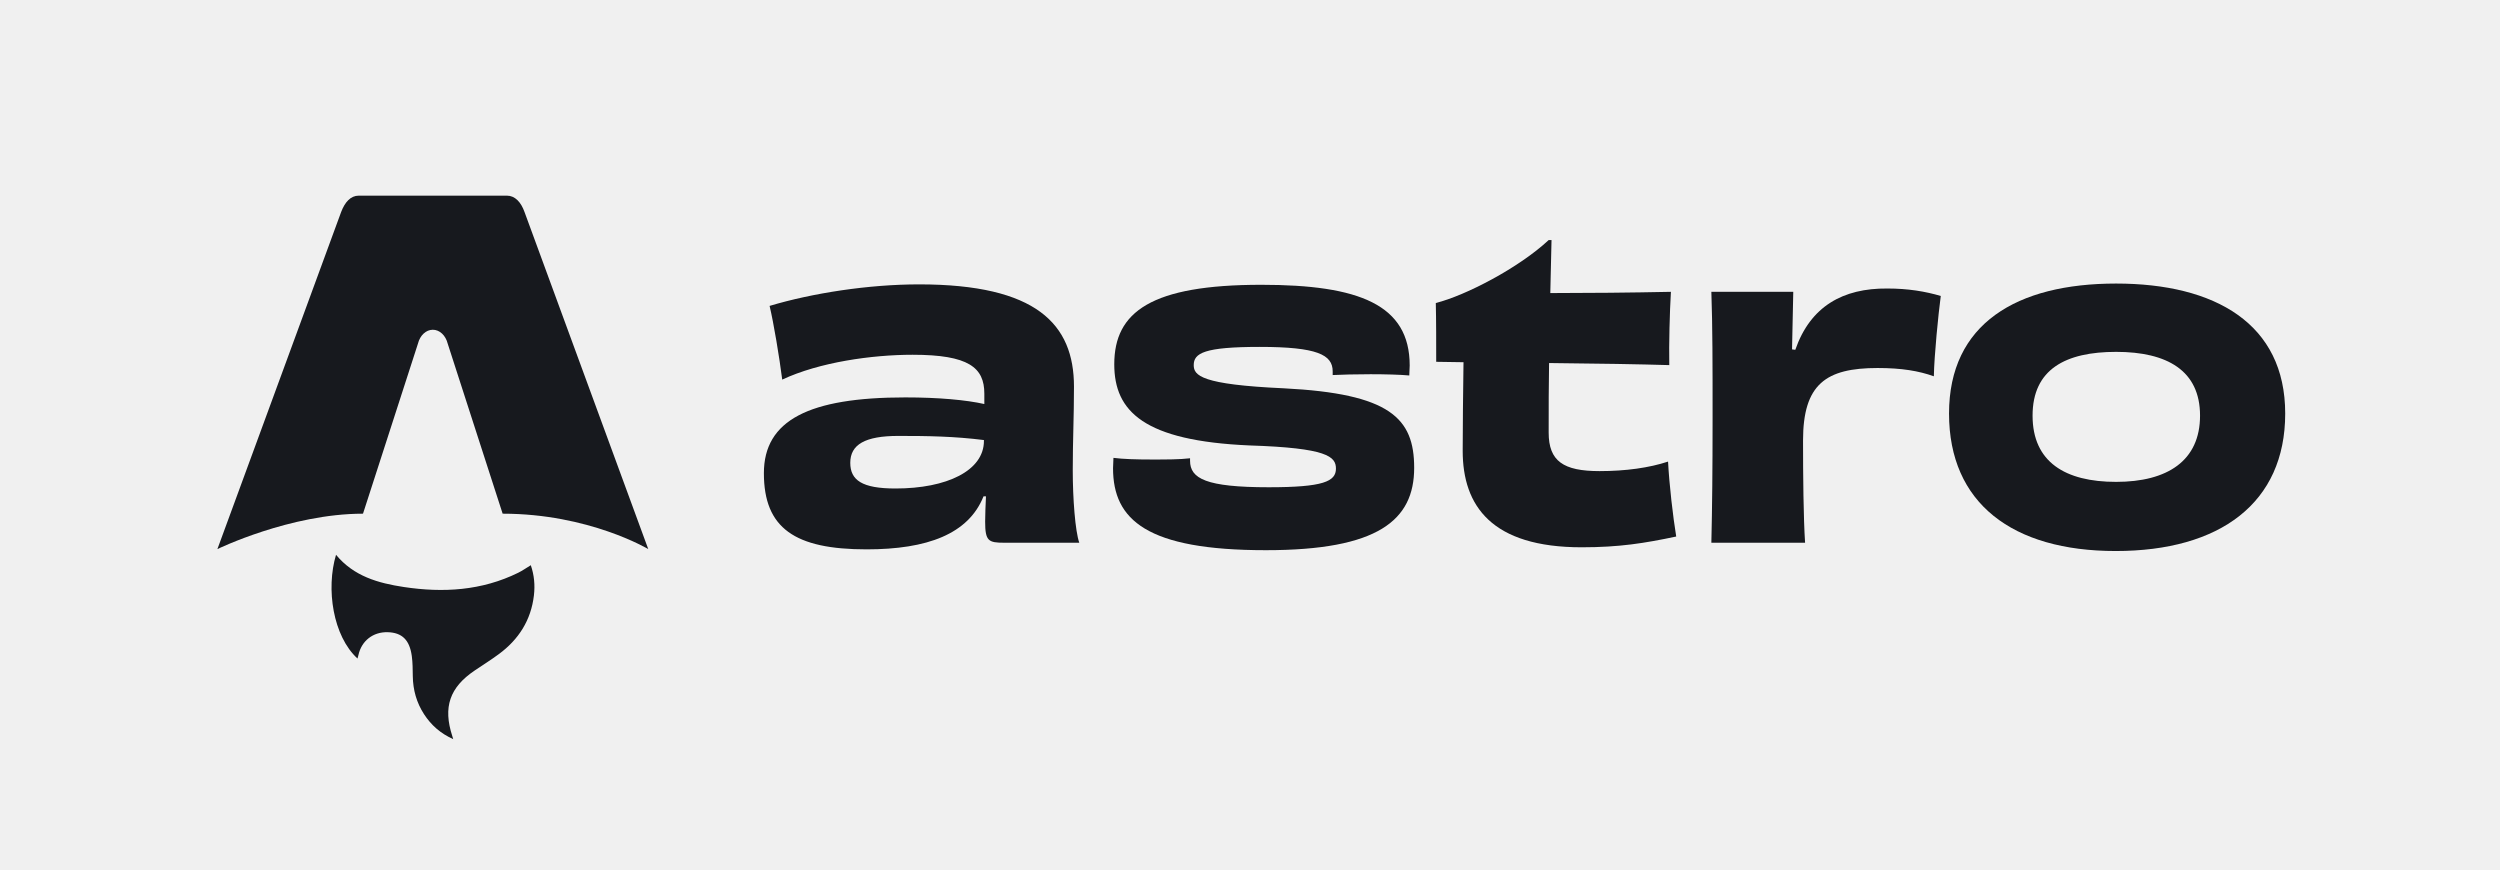
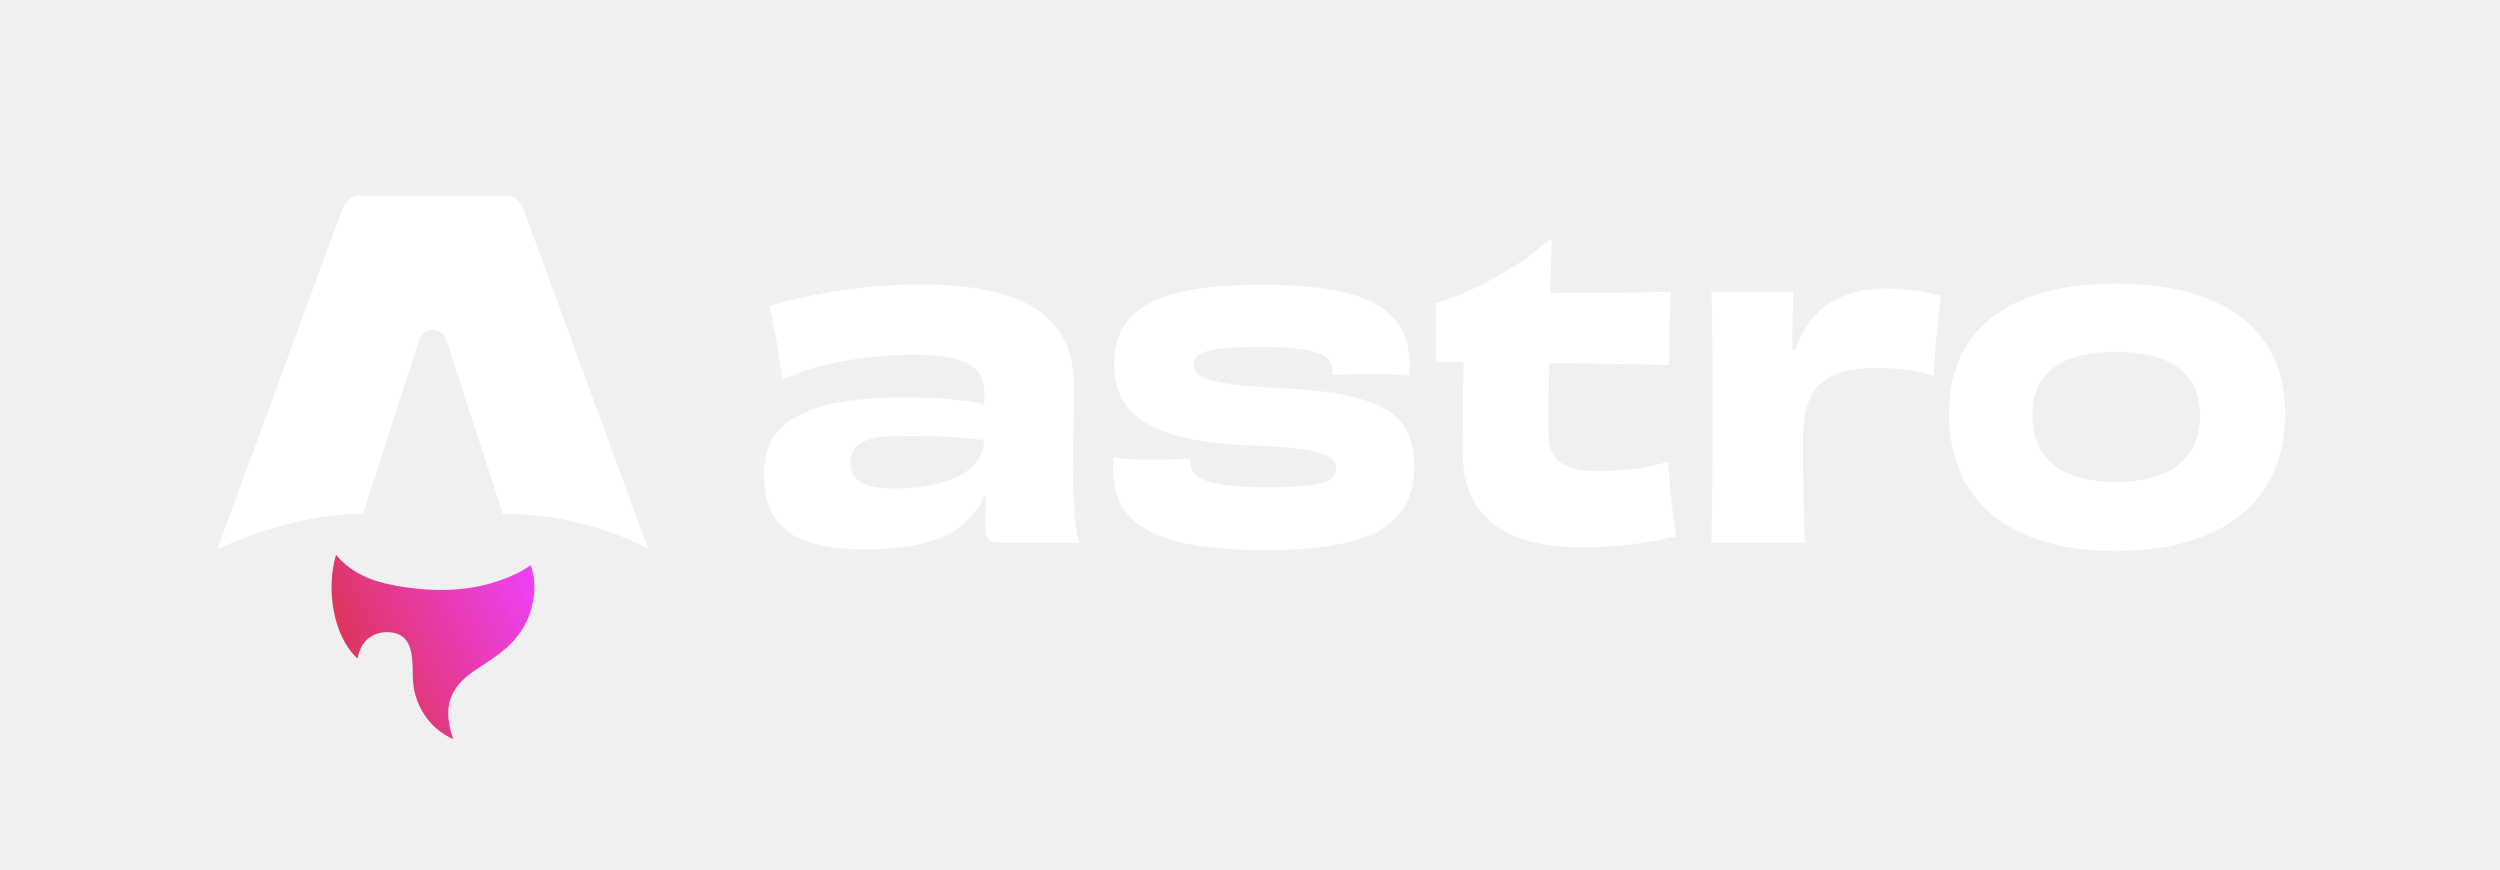
<svg xmlns="http://www.w3.org/2000/svg" width="460" height="160" viewBox="0 0 460 160" fill="none">
-   <path d="M65.784 121.175C61.267 117.045 59.948 108.368 61.83 102.082C65.094 106.045 69.616 107.301 74.3 108.009C81.531 109.103 88.632 108.694 95.349 105.389C96.117 105.011 96.828 104.507 97.667 103.998C98.297 105.826 98.461 107.672 98.241 109.551C97.706 114.127 95.429 117.662 91.807 120.341C90.359 121.413 88.826 122.371 87.33 123.382C82.735 126.487 81.492 130.129 83.218 135.427C83.259 135.556 83.296 135.685 83.389 136C81.043 134.95 79.329 133.421 78.023 131.411C76.644 129.289 75.988 126.942 75.953 124.403C75.936 123.167 75.936 121.92 75.77 120.702C75.364 117.732 73.969 116.402 71.343 116.325C68.647 116.247 66.514 117.913 65.949 120.538C65.905 120.739 65.843 120.938 65.78 121.172L65.784 121.175Z" fill="#17191E" />
-   <path d="M40 101.034C40 101.034 53.377 94.518 66.792 94.518L76.907 63.215C77.285 61.702 78.391 60.673 79.639 60.673C80.888 60.673 81.993 61.702 82.372 63.215L92.486 94.518C108.374 94.518 119.279 101.034 119.279 101.034C119.279 101.034 96.556 39.133 96.511 39.009C95.859 37.179 94.758 36 93.274 36H66.007C64.523 36 63.466 37.179 62.77 39.009C62.721 39.131 40 101.034 40 101.034Z" fill="#17191E" />
-   <path d="M181.043 81.123C181.043 86.608 174.22 89.884 164.773 89.884C158.624 89.884 156.45 88.36 156.45 85.16C156.45 81.808 159.149 80.209 165.297 80.209C170.846 80.209 175.569 80.285 181.043 80.97V81.123ZM181.118 74.342C177.744 73.581 172.645 73.123 166.572 73.123C148.877 73.123 140.555 77.314 140.555 87.065C140.555 97.198 146.253 101.083 159.449 101.083C170.621 101.083 178.193 98.264 180.968 91.331H181.417C181.342 93.007 181.267 94.683 181.267 95.978C181.267 99.559 181.867 99.864 184.791 99.864H198.587C197.837 97.731 197.387 91.712 197.387 86.532C197.387 80.97 197.612 76.78 197.612 71.143C197.612 59.639 190.715 52.325 169.121 52.325C159.824 52.325 149.477 53.925 141.605 56.287C142.354 59.41 143.404 65.734 143.929 69.847C150.752 66.648 160.424 65.276 167.922 65.276C178.268 65.276 181.118 67.638 181.118 72.438V74.342Z" fill="#17191E" />
-   <path d="M218.971 84.322C217.097 84.551 214.547 84.551 211.923 84.551C209.149 84.551 206.6 84.475 204.875 84.246C204.875 84.856 204.8 85.541 204.8 86.151C204.8 95.674 211.023 101.235 232.917 101.235C253.535 101.235 260.208 95.75 260.208 86.075C260.208 76.933 255.785 72.438 236.216 71.447C220.995 70.762 219.646 69.086 219.646 67.181C219.646 64.972 221.595 63.829 231.792 63.829C242.364 63.829 245.213 65.276 245.213 68.324V69.009C246.712 68.933 249.412 68.857 252.186 68.857C254.81 68.857 257.659 68.933 259.309 69.086C259.309 68.4 259.384 67.79 259.384 67.257C259.384 56.058 250.086 52.401 232.092 52.401C211.848 52.401 205.025 57.353 205.025 67.029C205.025 75.714 210.499 81.123 229.918 81.961C244.238 82.418 245.813 84.018 245.813 86.227C245.813 88.589 243.488 89.655 233.442 89.655C221.895 89.655 218.971 88.055 218.971 84.779V84.322Z" fill="#17191E" />
-   <path d="M284.955 44.173C279.482 49.278 269.66 54.382 264.187 55.753C264.262 58.572 264.262 63.753 264.262 66.572L269.285 66.648C269.21 72.057 269.135 78.609 269.135 82.951C269.135 93.084 274.458 100.702 291.028 100.702C298.001 100.702 302.65 99.94 308.423 98.721C307.823 94.988 307.148 89.274 306.923 84.932C303.474 86.075 299.126 86.684 294.327 86.684C287.654 86.684 284.955 84.856 284.955 79.599C284.955 75.028 284.955 70.762 285.03 66.8C293.578 66.876 302.125 67.029 307.148 67.181C307.073 63.219 307.223 57.506 307.448 53.696C300.175 53.849 292.003 53.925 285.255 53.925C285.33 50.573 285.405 47.373 285.48 44.173H284.955Z" fill="#17191E" />
-   <path d="M329.736 64.286C329.811 60.324 329.886 56.972 329.961 53.696H314.89C315.115 60.248 315.115 66.953 315.115 76.78C315.115 86.608 315.04 93.388 314.89 99.864H332.135C331.835 95.293 331.76 87.598 331.76 81.046C331.76 70.686 335.959 67.714 345.481 67.714C349.905 67.714 353.054 68.248 355.828 69.238C355.903 65.353 356.653 57.81 357.102 54.458C354.253 53.62 351.104 53.087 347.28 53.087C339.108 53.011 333.11 56.363 330.336 64.362L329.736 64.286Z" fill="#17191E" />
-   <path d="M404.808 76.475C404.808 84.779 398.81 88.665 389.363 88.665C379.991 88.665 373.993 85.008 373.993 76.475C373.993 67.943 380.066 64.743 389.363 64.743C398.735 64.743 404.808 68.171 404.808 76.475ZM420.478 76.094C420.478 59.563 407.582 52.173 389.363 52.173C371.069 52.173 358.622 59.563 358.622 76.094C358.622 92.55 370.244 101.388 389.288 101.388C408.482 101.388 420.478 92.55 420.478 76.094Z" fill="#17191E" />
+   <path d="M65.785 121.175C61.267 117.045 59.948 108.368 61.83 102.082C65.094 106.045 69.616 107.301 74.3 108.009C81.531 109.103 88.632 108.694 95.349 105.389C96.117 105.011 96.828 104.507 97.667 103.998C98.297 105.826 98.462 107.672 98.241 109.551C97.706 114.127 95.429 117.662 91.807 120.341C90.359 121.413 88.826 122.371 87.33 123.382C82.735 126.487 81.492 130.129 83.218 135.427C83.259 135.556 83.296 135.685 83.389 136C81.043 134.95 79.329 133.421 78.023 131.411C76.644 129.289 75.988 126.942 75.953 124.403C75.936 123.167 75.936 121.92 75.77 120.702C75.364 117.732 73.969 116.402 71.343 116.325C68.647 116.247 66.514 117.913 65.949 120.538C65.905 120.739 65.843 120.938 65.78 121.172L65.785 121.175Z" fill="white" />
+   <path d="M65.785 121.175C61.267 117.045 59.948 108.368 61.83 102.082C65.094 106.045 69.616 107.301 74.3 108.009C81.531 109.103 88.632 108.694 95.349 105.389C96.117 105.011 96.828 104.507 97.667 103.998C98.297 105.826 98.462 107.672 98.241 109.551C97.706 114.127 95.429 117.662 91.807 120.341C90.359 121.413 88.826 122.371 87.33 123.382C82.735 126.487 81.492 130.129 83.218 135.427C83.259 135.556 83.296 135.685 83.389 136C81.043 134.95 79.329 133.421 78.023 131.411C76.644 129.289 75.988 126.942 75.953 124.403C75.936 123.167 75.936 121.92 75.77 120.702C75.364 117.732 73.969 116.402 71.343 116.325C68.647 116.247 66.514 117.913 65.949 120.538C65.905 120.739 65.843 120.938 65.78 121.172L65.785 121.175Z" fill="url(#paint0_linear_1_33)" />
+   <path d="M40 101.034C40 101.034 53.377 94.518 66.792 94.518L76.907 63.215C77.285 61.702 78.391 60.673 79.639 60.673C80.888 60.673 81.993 61.702 82.372 63.215L92.486 94.518C108.374 94.518 119.279 101.034 119.279 101.034C119.279 101.034 96.556 39.133 96.511 39.009C95.859 37.179 94.758 36 93.274 36H66.007C64.523 36 63.466 37.179 62.77 39.009C62.721 39.131 40 101.034 40 101.034Z" fill="white" />
+   <path d="M181.043 81.123C181.043 86.608 174.22 89.884 164.773 89.884C158.624 89.884 156.45 88.36 156.45 85.16C156.45 81.808 159.149 80.209 165.297 80.209C170.846 80.209 175.569 80.285 181.043 80.97V81.123ZM181.118 74.342C177.744 73.581 172.645 73.123 166.572 73.123C148.877 73.123 140.555 77.314 140.555 87.065C140.555 97.198 146.253 101.083 159.449 101.083C170.621 101.083 178.193 98.264 180.968 91.331H181.417C181.342 93.007 181.268 94.683 181.268 95.978C181.268 99.559 181.867 99.864 184.791 99.864H198.587C197.837 97.731 197.388 91.712 197.388 86.532C197.388 80.97 197.612 76.78 197.612 71.143C197.612 59.639 190.715 52.325 169.121 52.325C159.824 52.325 149.477 53.925 141.605 56.287C142.354 59.41 143.404 65.734 143.929 69.847C150.752 66.648 160.424 65.276 167.922 65.276C178.268 65.276 181.118 67.638 181.118 72.438V74.342Z" fill="white" />
+   <path d="M218.971 84.322C217.097 84.551 214.547 84.551 211.923 84.551C209.149 84.551 206.6 84.475 204.875 84.246C204.875 84.856 204.8 85.541 204.8 86.151C204.8 95.674 211.024 101.235 232.917 101.235C253.535 101.235 260.208 95.75 260.208 86.075C260.208 76.933 255.785 72.438 236.216 71.447C220.995 70.762 219.646 69.086 219.646 67.181C219.646 64.972 221.595 63.829 231.792 63.829C242.364 63.829 245.213 65.276 245.213 68.324V69.009C246.713 68.933 249.412 68.857 252.186 68.857C254.81 68.857 257.659 68.933 259.309 69.086C259.309 68.4 259.384 67.79 259.384 67.257C259.384 56.058 250.086 52.401 232.092 52.401C211.848 52.401 205.025 57.353 205.025 67.029C205.025 75.714 210.499 81.123 229.918 81.961C244.238 82.418 245.813 84.018 245.813 86.227C245.813 88.589 243.489 89.655 233.442 89.655C221.895 89.655 218.971 88.055 218.971 84.779V84.322Z" fill="white" />
+   <path d="M284.955 44.173C279.482 49.278 269.66 54.382 264.187 55.753C264.262 58.572 264.262 63.753 264.262 66.572L269.285 66.648C269.21 72.057 269.135 78.609 269.135 82.951C269.135 93.084 274.458 100.702 291.028 100.702C298.001 100.702 302.65 99.94 308.423 98.721C307.823 94.988 307.148 89.274 306.923 84.932C303.475 86.075 299.126 86.684 294.327 86.684C287.654 86.684 284.955 84.856 284.955 79.599C284.955 75.028 284.955 70.762 285.03 66.8C293.578 66.876 302.125 67.029 307.148 67.181C307.073 63.219 307.223 57.506 307.448 53.696C300.176 53.849 292.003 53.925 285.255 53.925C285.33 50.573 285.405 47.373 285.48 44.173H284.955Z" fill="white" />
+   <path d="M329.736 64.286C329.811 60.324 329.886 56.972 329.961 53.696H314.89C315.115 60.248 315.115 66.953 315.115 76.78C315.115 86.608 315.04 93.388 314.89 99.864H332.135C331.835 95.293 331.76 87.598 331.76 81.046C331.76 70.686 335.959 67.714 345.481 67.714C349.905 67.714 353.054 68.248 355.828 69.238C355.903 65.353 356.653 57.81 357.102 54.458C354.253 53.62 351.104 53.087 347.28 53.087C339.108 53.011 333.11 56.363 330.336 64.362L329.736 64.286Z" fill="white" />
+   <path d="M404.808 76.475C404.808 84.779 398.81 88.665 389.363 88.665C379.991 88.665 373.993 85.008 373.993 76.475C373.993 67.943 380.066 64.743 389.363 64.743C398.735 64.743 404.808 68.171 404.808 76.475ZM420.478 76.094C420.478 59.563 407.582 52.173 389.363 52.173C371.069 52.173 358.623 59.563 358.623 76.094C358.623 92.55 370.244 101.388 389.288 101.388C408.482 101.388 420.478 92.55 420.478 76.094Z" fill="white" />
+   <defs>
+     <linearGradient id="paint0_linear_1_33" x1="61" y1="136" x2="104.622" y2="115.39" gradientUnits="userSpaceOnUse">
+       <stop stop-color="#D83333" />
+       <stop offset="1" stop-color="#F041FF" />
+     </linearGradient>
+   </defs>
</svg>
